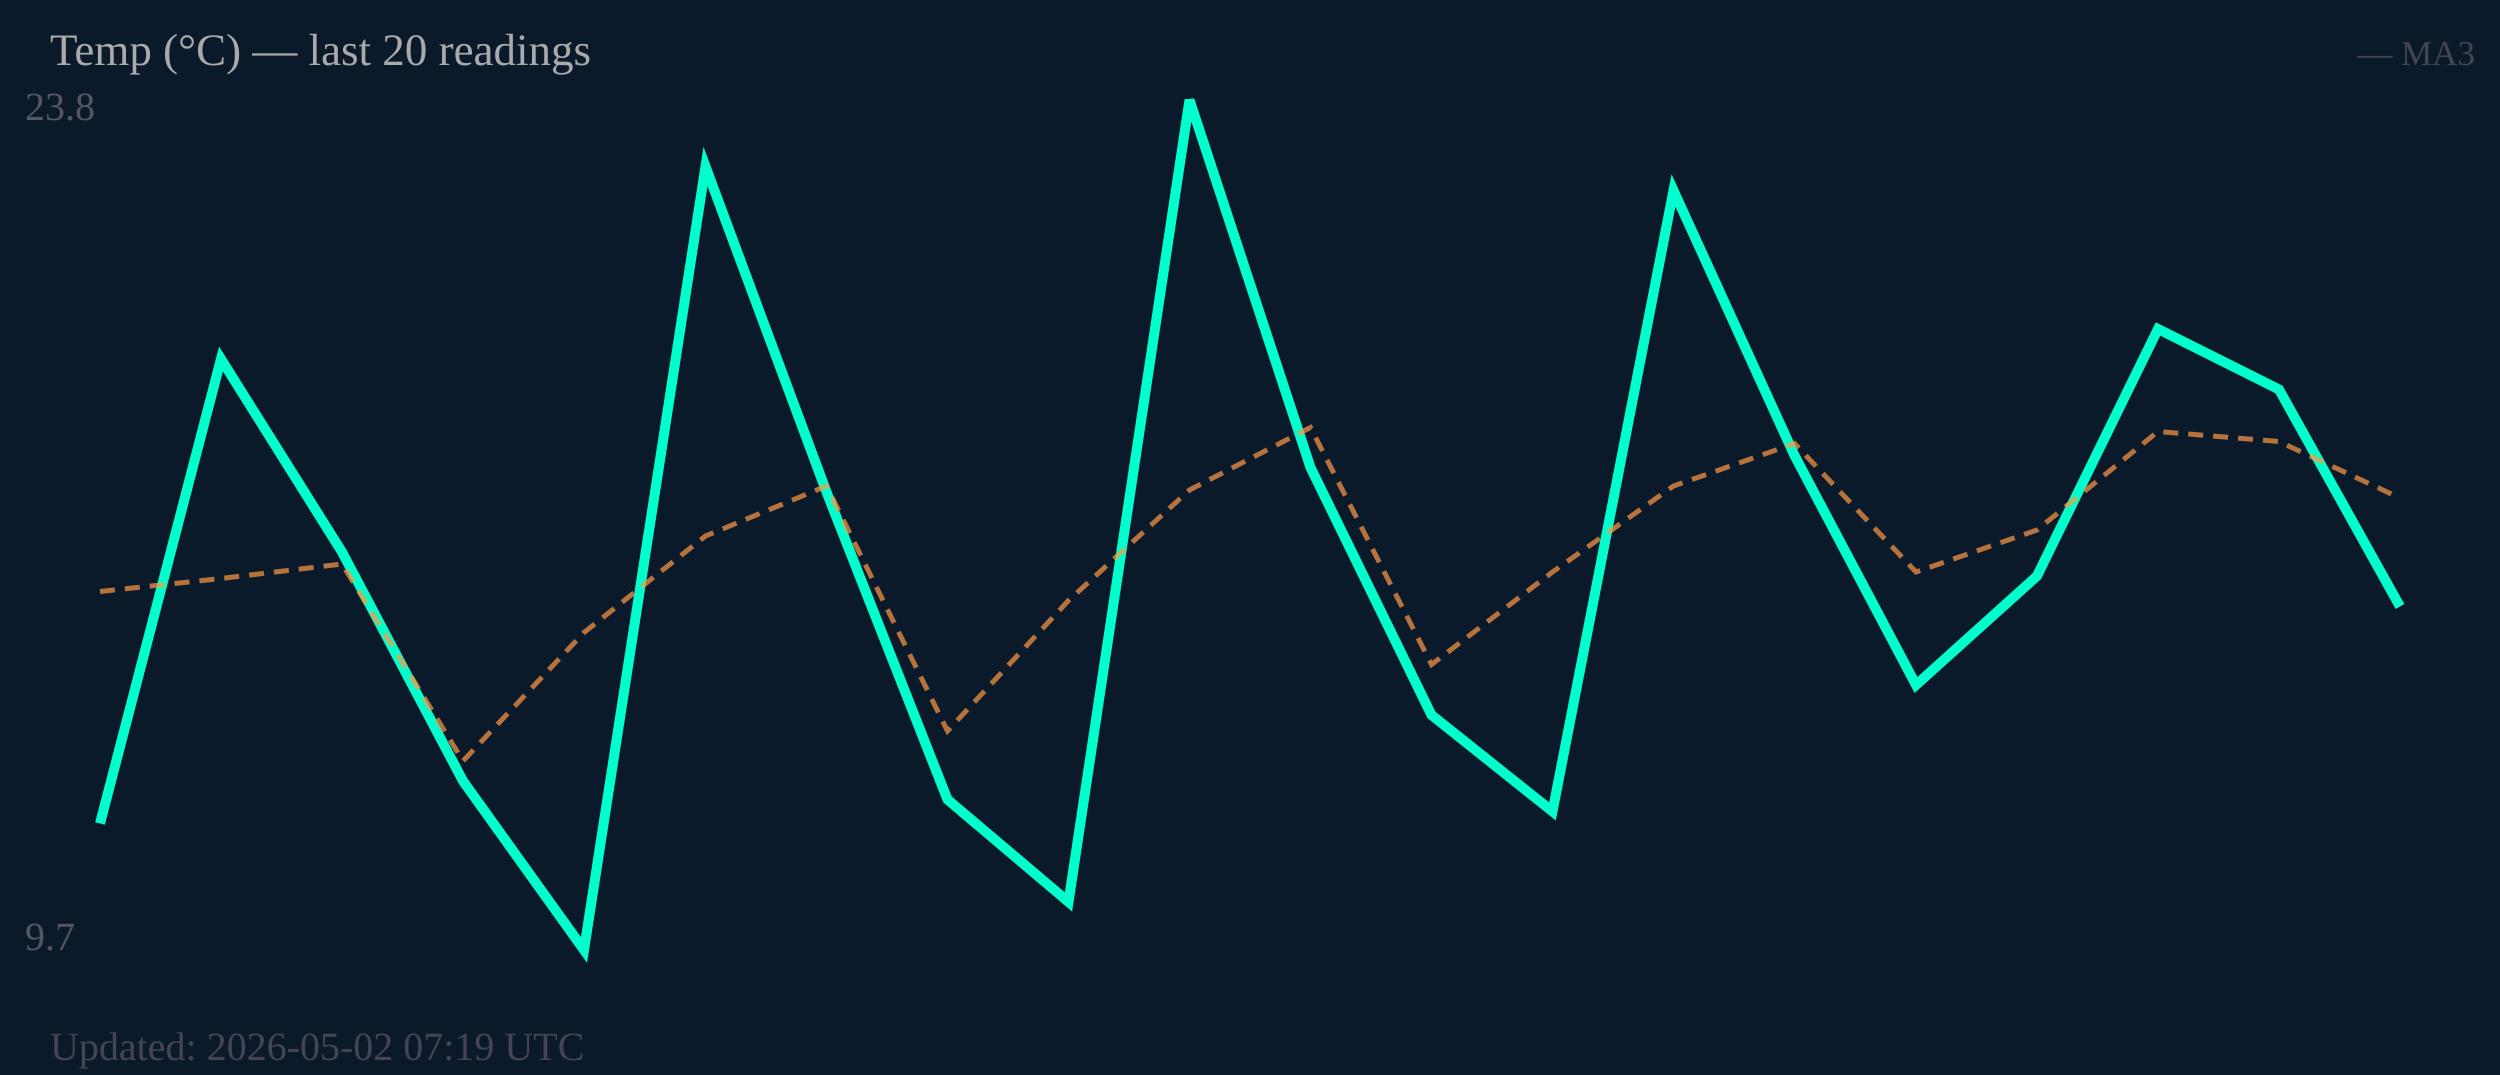
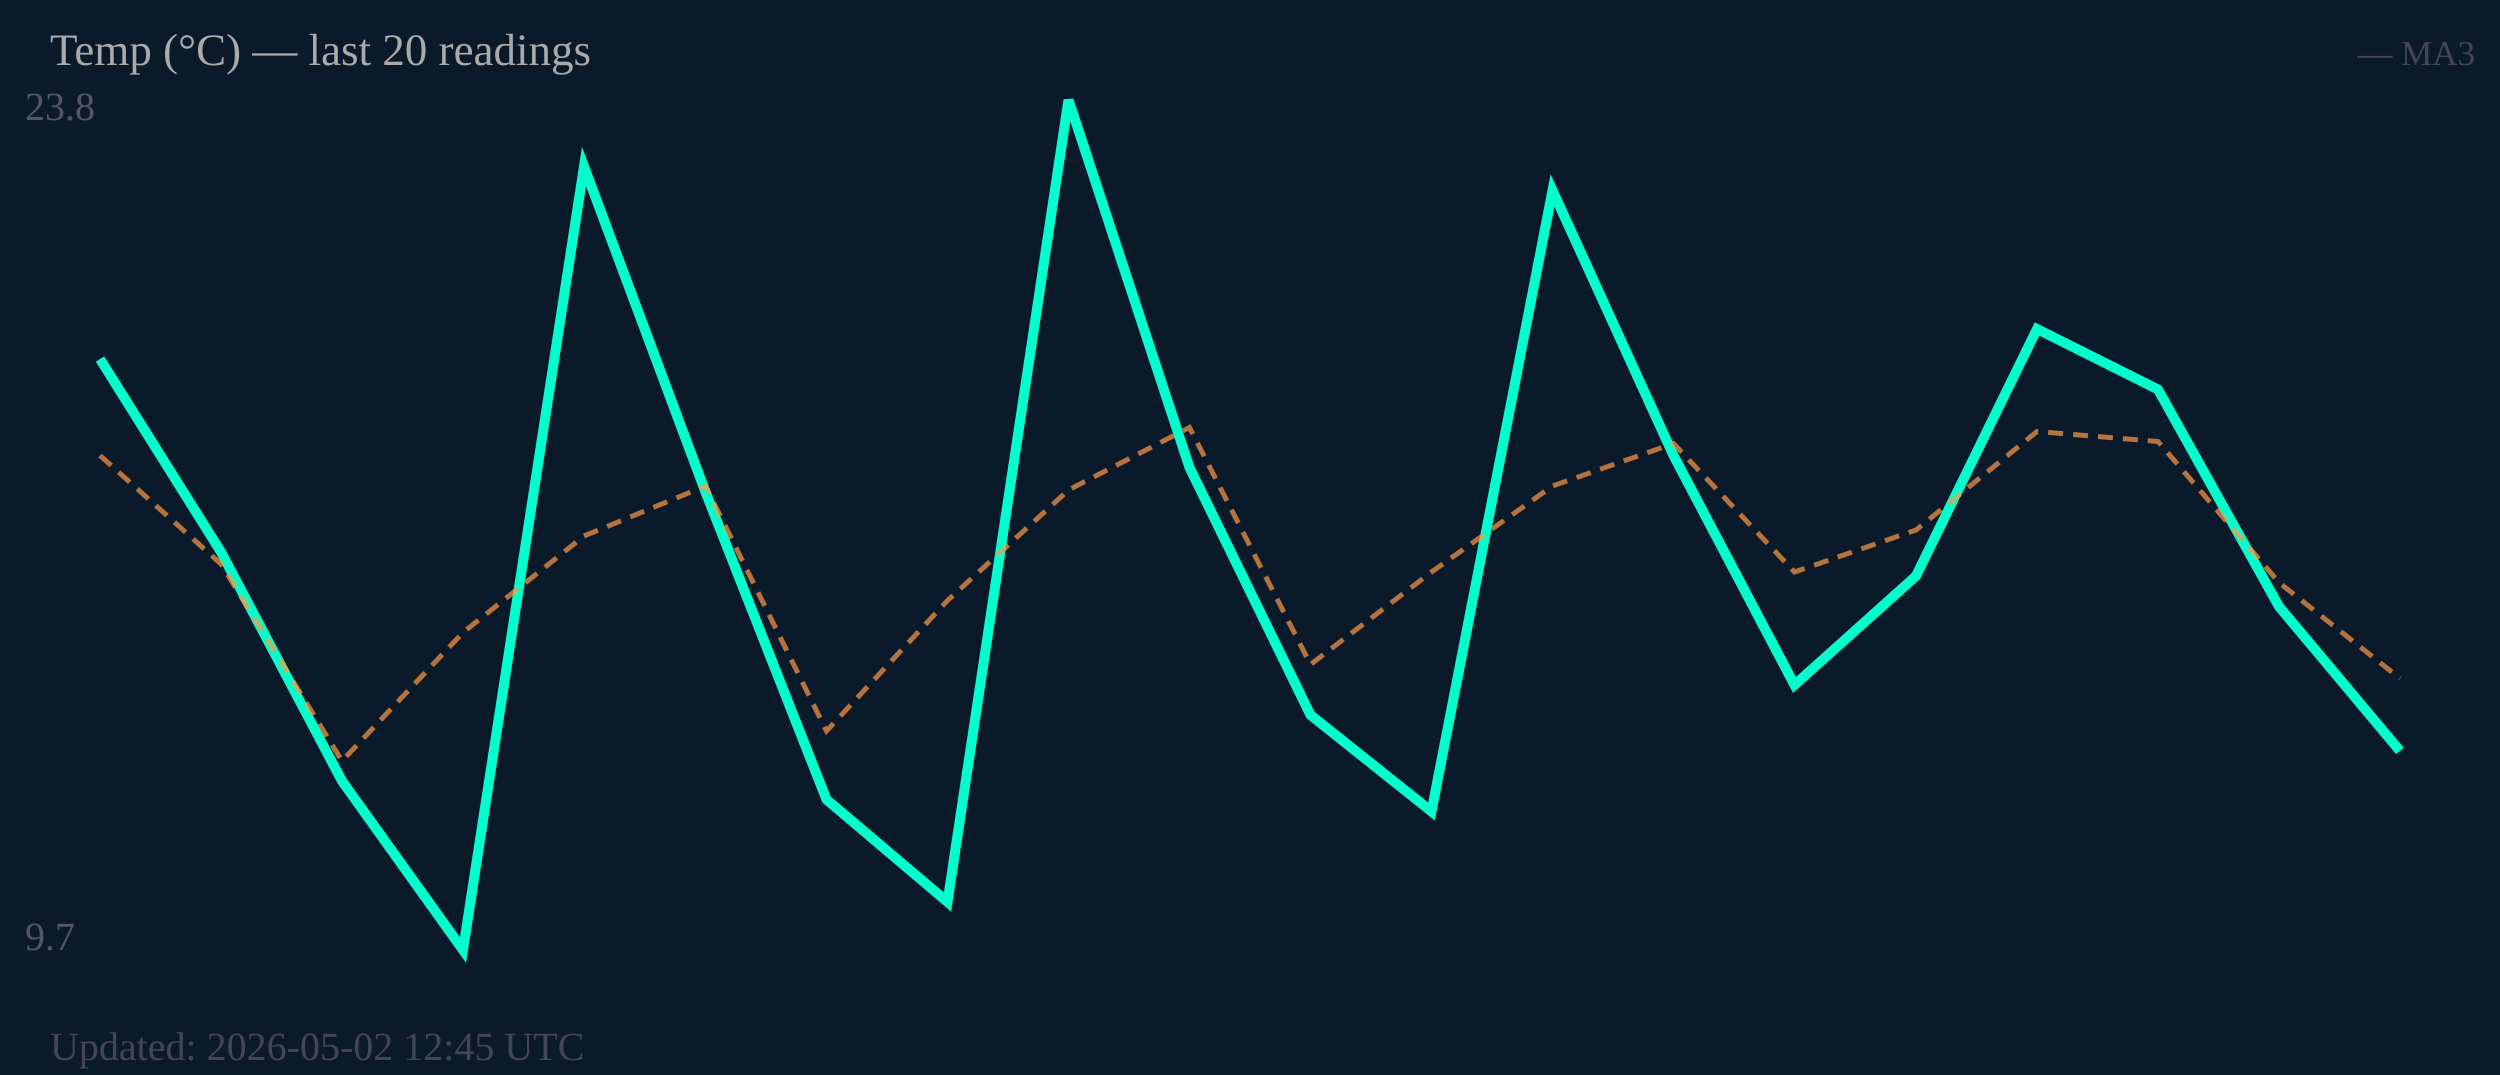
<svg xmlns="http://www.w3.org/2000/svg" width="500" height="215" viewBox="0 0 500 215">
  <rect width="500" height="215" fill="#0b1a2a" />
  <text x="5" y="24" font-size="8" fill="#556">23.8</text>
  <text x="5" y="190" font-size="8" fill="#556">9.7</text>
-   <polyline fill="none" stroke="#00ffcc" stroke-width="2" points="20.0,164.7 44.2,71.8 68.4,110.4 92.6,156.2 116.8,190.0 141.1,33.3 165.3,98.4 189.5,159.9 213.7,180.4 237.9,20.0 262.1,93.5 286.3,143.0 310.5,162.3 334.7,38.1 358.9,91.1 383.2,137.0 407.4,115.2 431.6,65.8 455.8,77.9 480.0,121.3" />
-   <polyline fill="none" stroke="#ff9944" stroke-width="1" stroke-dasharray="3,2" opacity="0.7" points="20.0,118.3 44.2,115.7 68.4,112.8 92.6,152.2 116.8,126.5 141.1,107.2 165.3,97.2 189.5,146.2 213.7,120.1 237.9,98.0 262.1,85.5 286.3,132.9 310.5,114.4 334.7,97.2 358.9,88.7 383.2,114.4 407.4,106.0 431.6,86.3 455.8,88.3 480.0,99.6" />
+   <polyline fill="none" stroke="#00ffcc" stroke-width="2" points="20.0,71.8 44.2,110.4 68.4,156.2 92.6,190.0 116.8,33.3 141.1,98.4 165.3,159.9 189.5,180.4 213.7,20.0 237.9,93.5 262.1,143.0 286.3,162.3 310.5,38.1 334.7,91.1 358.9,137.0 383.2,115.2 407.4,65.8 431.6,77.9 455.8,121.3 480.0,150.2" />
+   <polyline fill="none" stroke="#ff9944" stroke-width="1" stroke-dasharray="3,2" opacity="0.7" points="20.0,91.1 44.2,112.8 68.4,152.2 92.6,126.5 116.8,107.2 141.1,97.2 165.3,146.2 189.5,120.1 213.7,98.0 237.9,85.5 262.1,132.9 286.3,114.4 310.5,97.2 334.7,88.7 358.9,114.4 383.2,106.0 407.4,86.3 431.6,88.3 455.8,116.5 480.0,135.7" />
  <text x="10" y="13" font-size="9" fill="#aaa">Temp (°C) — last 20 readings</text>
  <text x="495" y="13" font-size="7" fill="#445" text-anchor="end">— MA3</text>
-   <text x="10" y="212" font-size="8" fill="#445">Updated: 2026-05-02 07:19 UTC</text>
+   <text x="10" y="212" font-size="8" fill="#445">Updated: 2026-05-02 12:45 UTC</text>
</svg>
